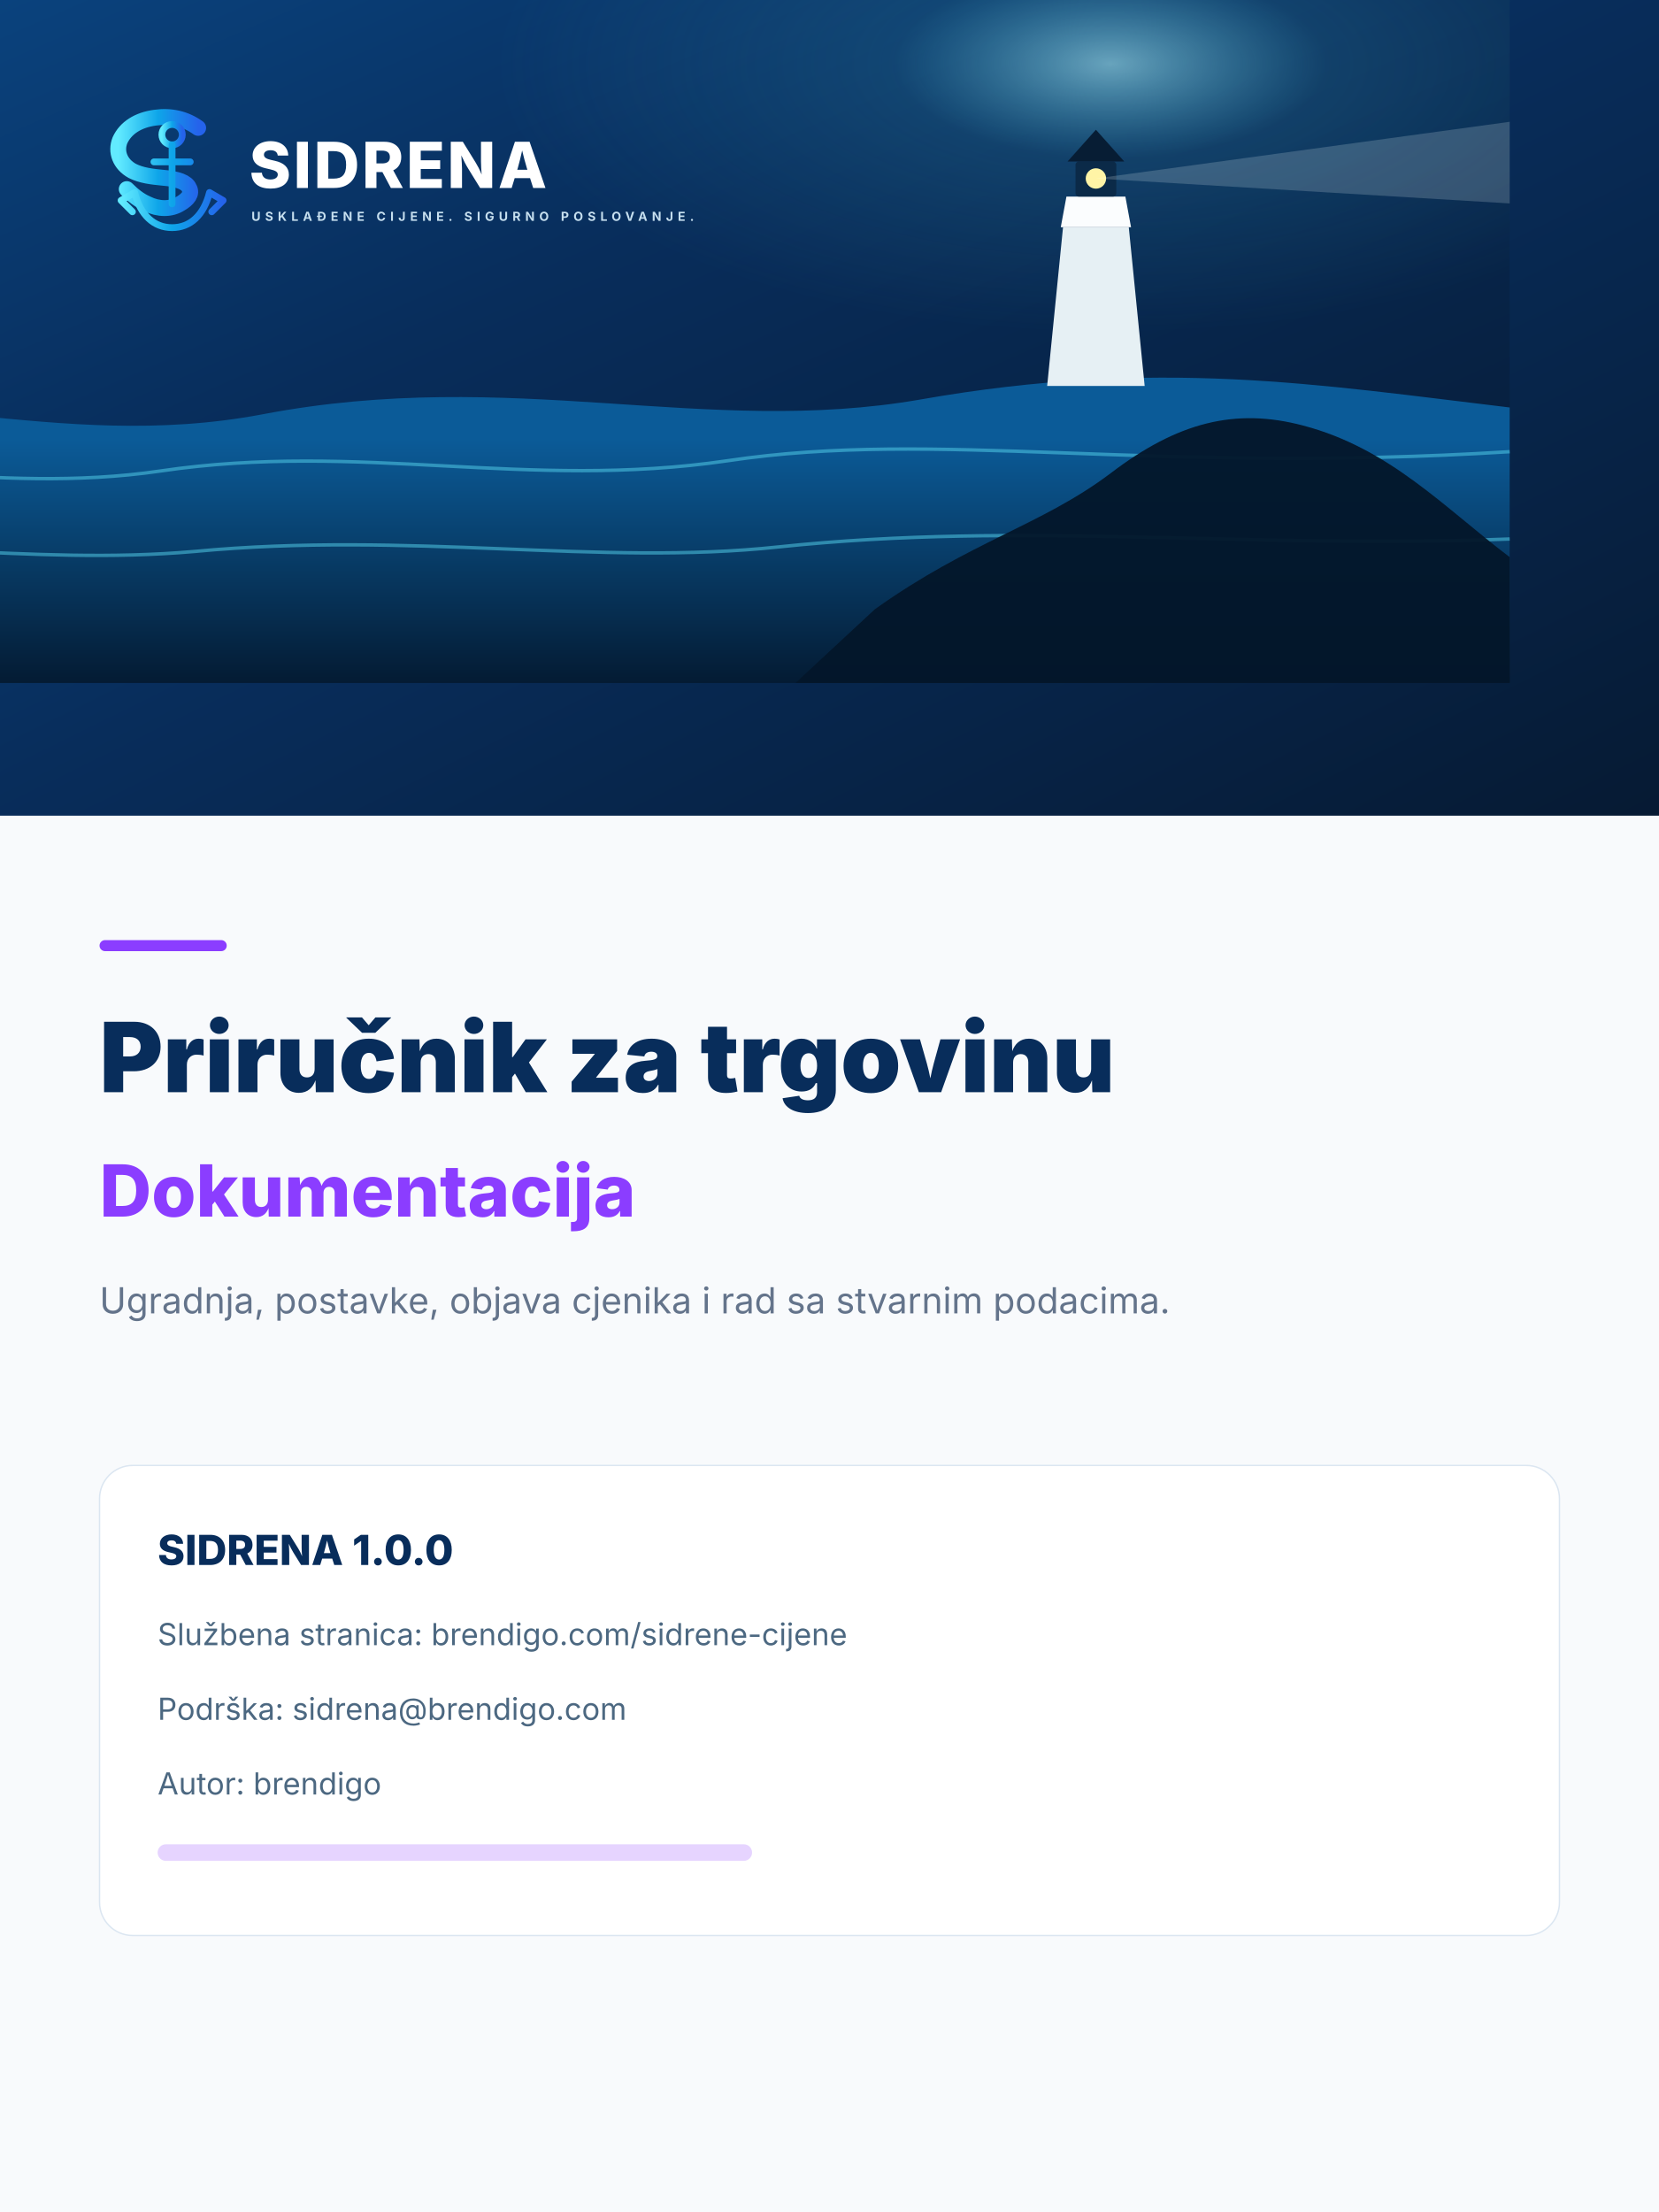
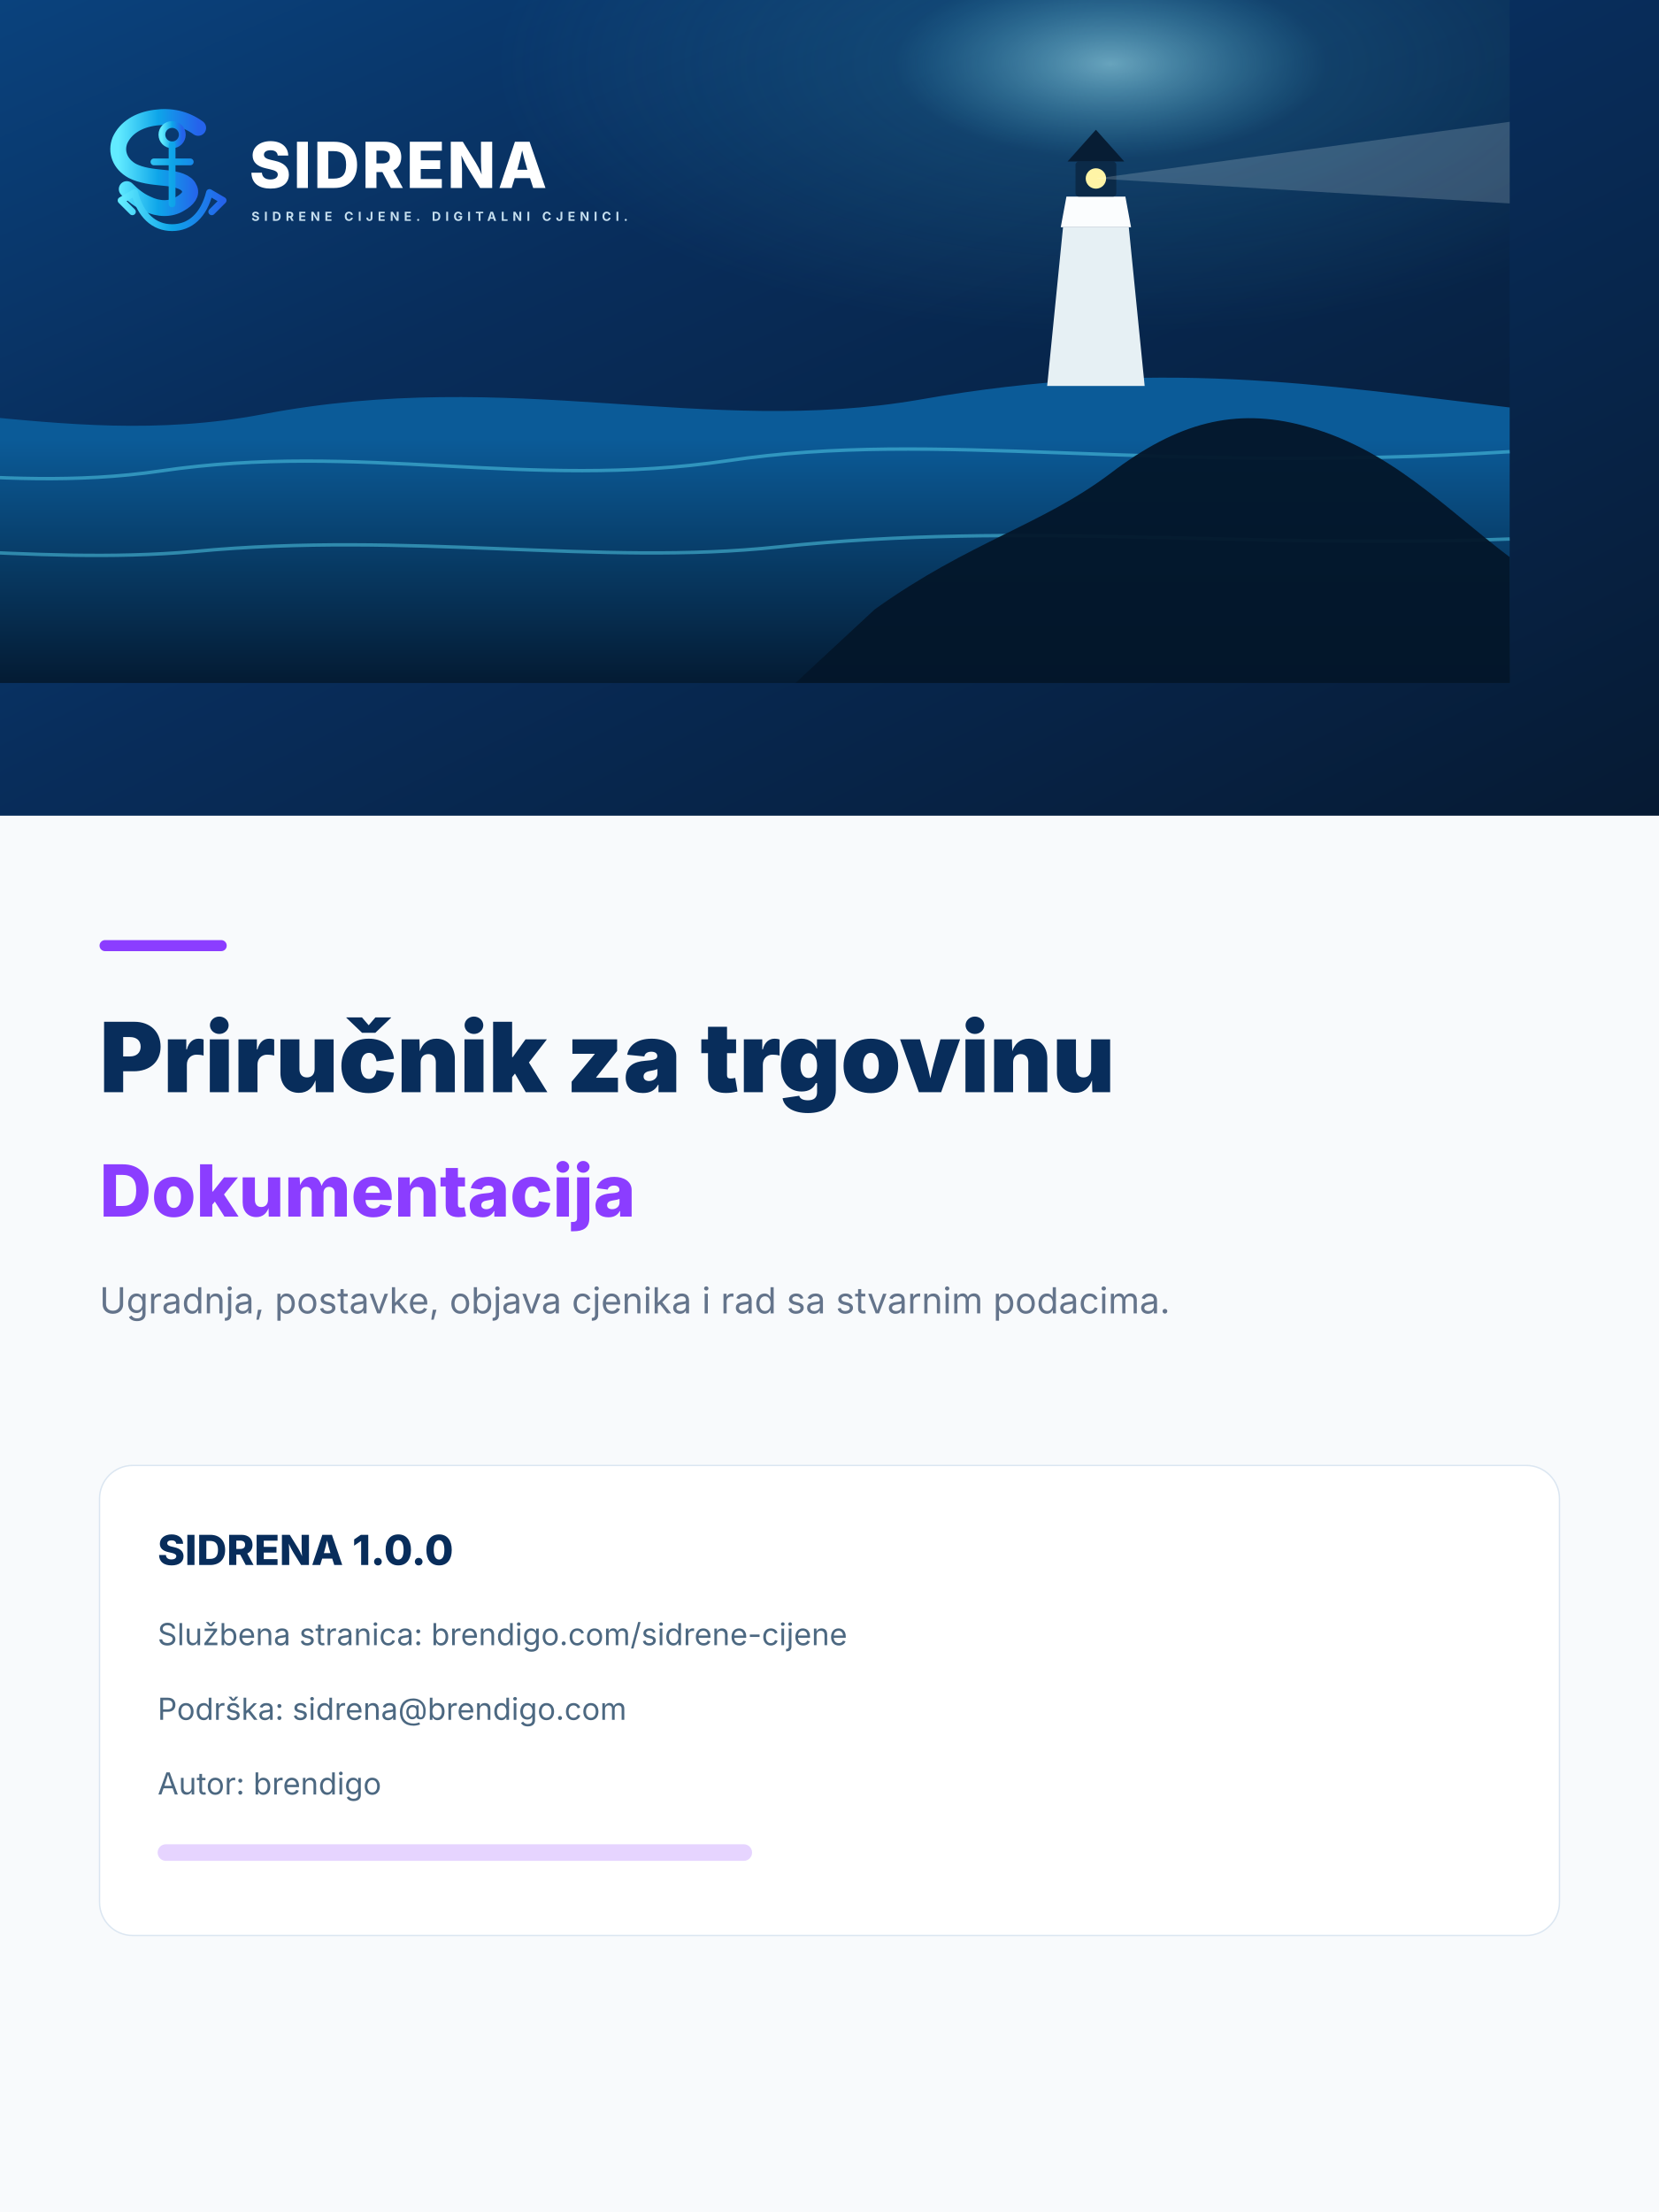
<svg xmlns="http://www.w3.org/2000/svg" viewBox="0 0 1200 1600" role="img" aria-labelledby="t">
  <defs>
    <linearGradient id="sky" x1="0" y1="0" x2="1" y2="1">
      <stop stop-color="#0B4C8D" />
      <stop offset=".48" stop-color="#082D5B" />
      <stop offset="1" stop-color="#061A33" />
    </linearGradient>
    <linearGradient id="sea" x1="0" y1=".2" x2="0" y2="1">
      <stop stop-color="#0B5B98" />
      <stop offset="1" stop-color="#041B33" />
    </linearGradient>
    <linearGradient id="cyan" x1="0" y1="0" x2="1" y2="0">
      <stop stop-color="#62EBFF" />
      <stop offset=".5" stop-color="#0EA5E9" />
      <stop offset="1" stop-color="#2563EB" />
    </linearGradient>
    <radialGradient id="glow" cx=".78" cy=".22" r=".34">
      <stop stop-color="#A8F3FF" stop-opacity=".6" />
      <stop offset=".35" stop-color="#4CCBEA" stop-opacity=".14" />
      <stop offset="1" stop-color="#4CCBEA" stop-opacity="0" />
    </radialGradient>
  </defs>
  <rect width="1200" height="1600" fill="#F8FAFC" />
  <rect width="1200" height="590" fill="url(#sky)" />
  <g transform="translate(-220 -80) scale(.82)">
    <rect width="1600" height="700" fill="url(#sky)" />
    <rect width="1600" height="700" fill="url(#glow)" />
    <path d="M0 470c168-42 315 28 500-7 220-42 390 20 580-13 210-37 352-13 520 7v243H0z" fill="url(#sea)" />
    <g opacity=".52" fill="none" stroke="#53CFE9" stroke-width="3">
      <path d="M0 520c130-26 260 15 410-7 176-26 323 17 500-9 186-28 370 12 690-8" />
      <path d="M0 588c160-20 292 9 440-4 190-18 357 13 515-4 218-23 410 2 645-7" />
    </g>
    <path d="M1040 635c84-60 147-74 208-120 59-45 110-58 170-42 76 20 124 72 182 116v111H970z" fill="#03162A" opacity=".95" />
    <path d="M1192 438h86l-14-140h-58z" fill="#E6F0F4" />
    <path d="M1204 298h62l-5-27h-52z" fill="#FBFDFE" />
    <rect x="1217" y="240" width="36" height="31" rx="3" fill="#0B2A48" />
    <path d="M1210 240h50l-25-28z" fill="#071D34" />
    <circle cx="1235" cy="255" r="9" fill="#FFF4A6" />
    <path d="M1235 255L1600 205v72z" fill="#F4FFFF" opacity=".18" />
  </g>
  <g transform="translate(72 72) scale(0.82)">
    <g fill="none" stroke="url(#cyan)" stroke-linecap="round" stroke-linejoin="round">
      <path d="M87 25c-11-8-24-11-38-9-15 2-26 9-31 20-4 10 0 21 11 27 8 4 17 5 27 6 13 1 21 4 23 9 3 5-1 10-8 14-8 5-19 5-29 0-7-3-13-8-18-13" stroke-width="14" />
      <circle cx="64" cy="31" r="9" stroke-width="6" />
      <path d="M64 40v52M48 55h32M31 82c5 20 17 31 33 31s28-11 33-31M31 82l-12 7 10 10m68-17 12 7-10 10" stroke-width="6" />
    </g>
    <text x="132" y="78" fill="#fff" font-family="Inter,Segoe UI,Arial,sans-serif" font-size="56" font-weight="800" letter-spacing="2">SIDRENA</text>
-     <text x="134" y="107" fill="#C6DFEF" font-family="Inter,Segoe UI,Arial,sans-serif" font-size="11" font-weight="700" letter-spacing="4">USKLAĐENE CIJENE. SIGURNO POSLOVANJE.</text>
+     <text x="134" y="107" fill="#C6DFEF" font-family="Inter,Segoe UI,Arial,sans-serif" font-size="11" font-weight="700" letter-spacing="4">SIDRENE CIJENE. DIGITALNI CJENICI.</text>
  </g>
  <rect x="72" y="680" width="92" height="8" rx="4" fill="#8B3DFF" />
  <text x="72" y="790" fill="#082D5B" font-family="Inter,Segoe UI,Arial,sans-serif" font-size="70" font-weight="850">Priručnik za trgovinu</text>
  <text x="72" y="880" fill="#8B3DFF" font-family="Inter,Segoe UI,Arial,sans-serif" font-size="52" font-weight="800">Dokumentacija</text>
  <text x="72" y="950" fill="#64748B" font-family="Inter,Segoe UI,Arial,sans-serif" font-size="26">Ugradnja, postavke, objava cjenika i rad sa stvarnim podacima.</text>
  <g transform="translate(72 1060)" font-family="Inter,Segoe UI,Arial,sans-serif">
    <rect width="1056" height="340" rx="24" fill="#fff" stroke="#DBE6F1" />
    <text x="42" y="72" fill="#082D5B" font-size="30" font-weight="800">SIDRENA 1.0.0</text>
    <text x="42" y="130" fill="#4C6881" font-size="22">Službena stranica: brendigo.com/sidrene-cijene</text>
    <text x="42" y="184" fill="#4C6881" font-size="22">Podrška: sidrena@brendigo.com</text>
    <text x="42" y="238" fill="#4C6881" font-size="22">Autor: brendigo</text>
    <rect x="42" y="274" width="430" height="12" rx="6" fill="#8B3DFF" opacity=".22" />
  </g>
</svg>
